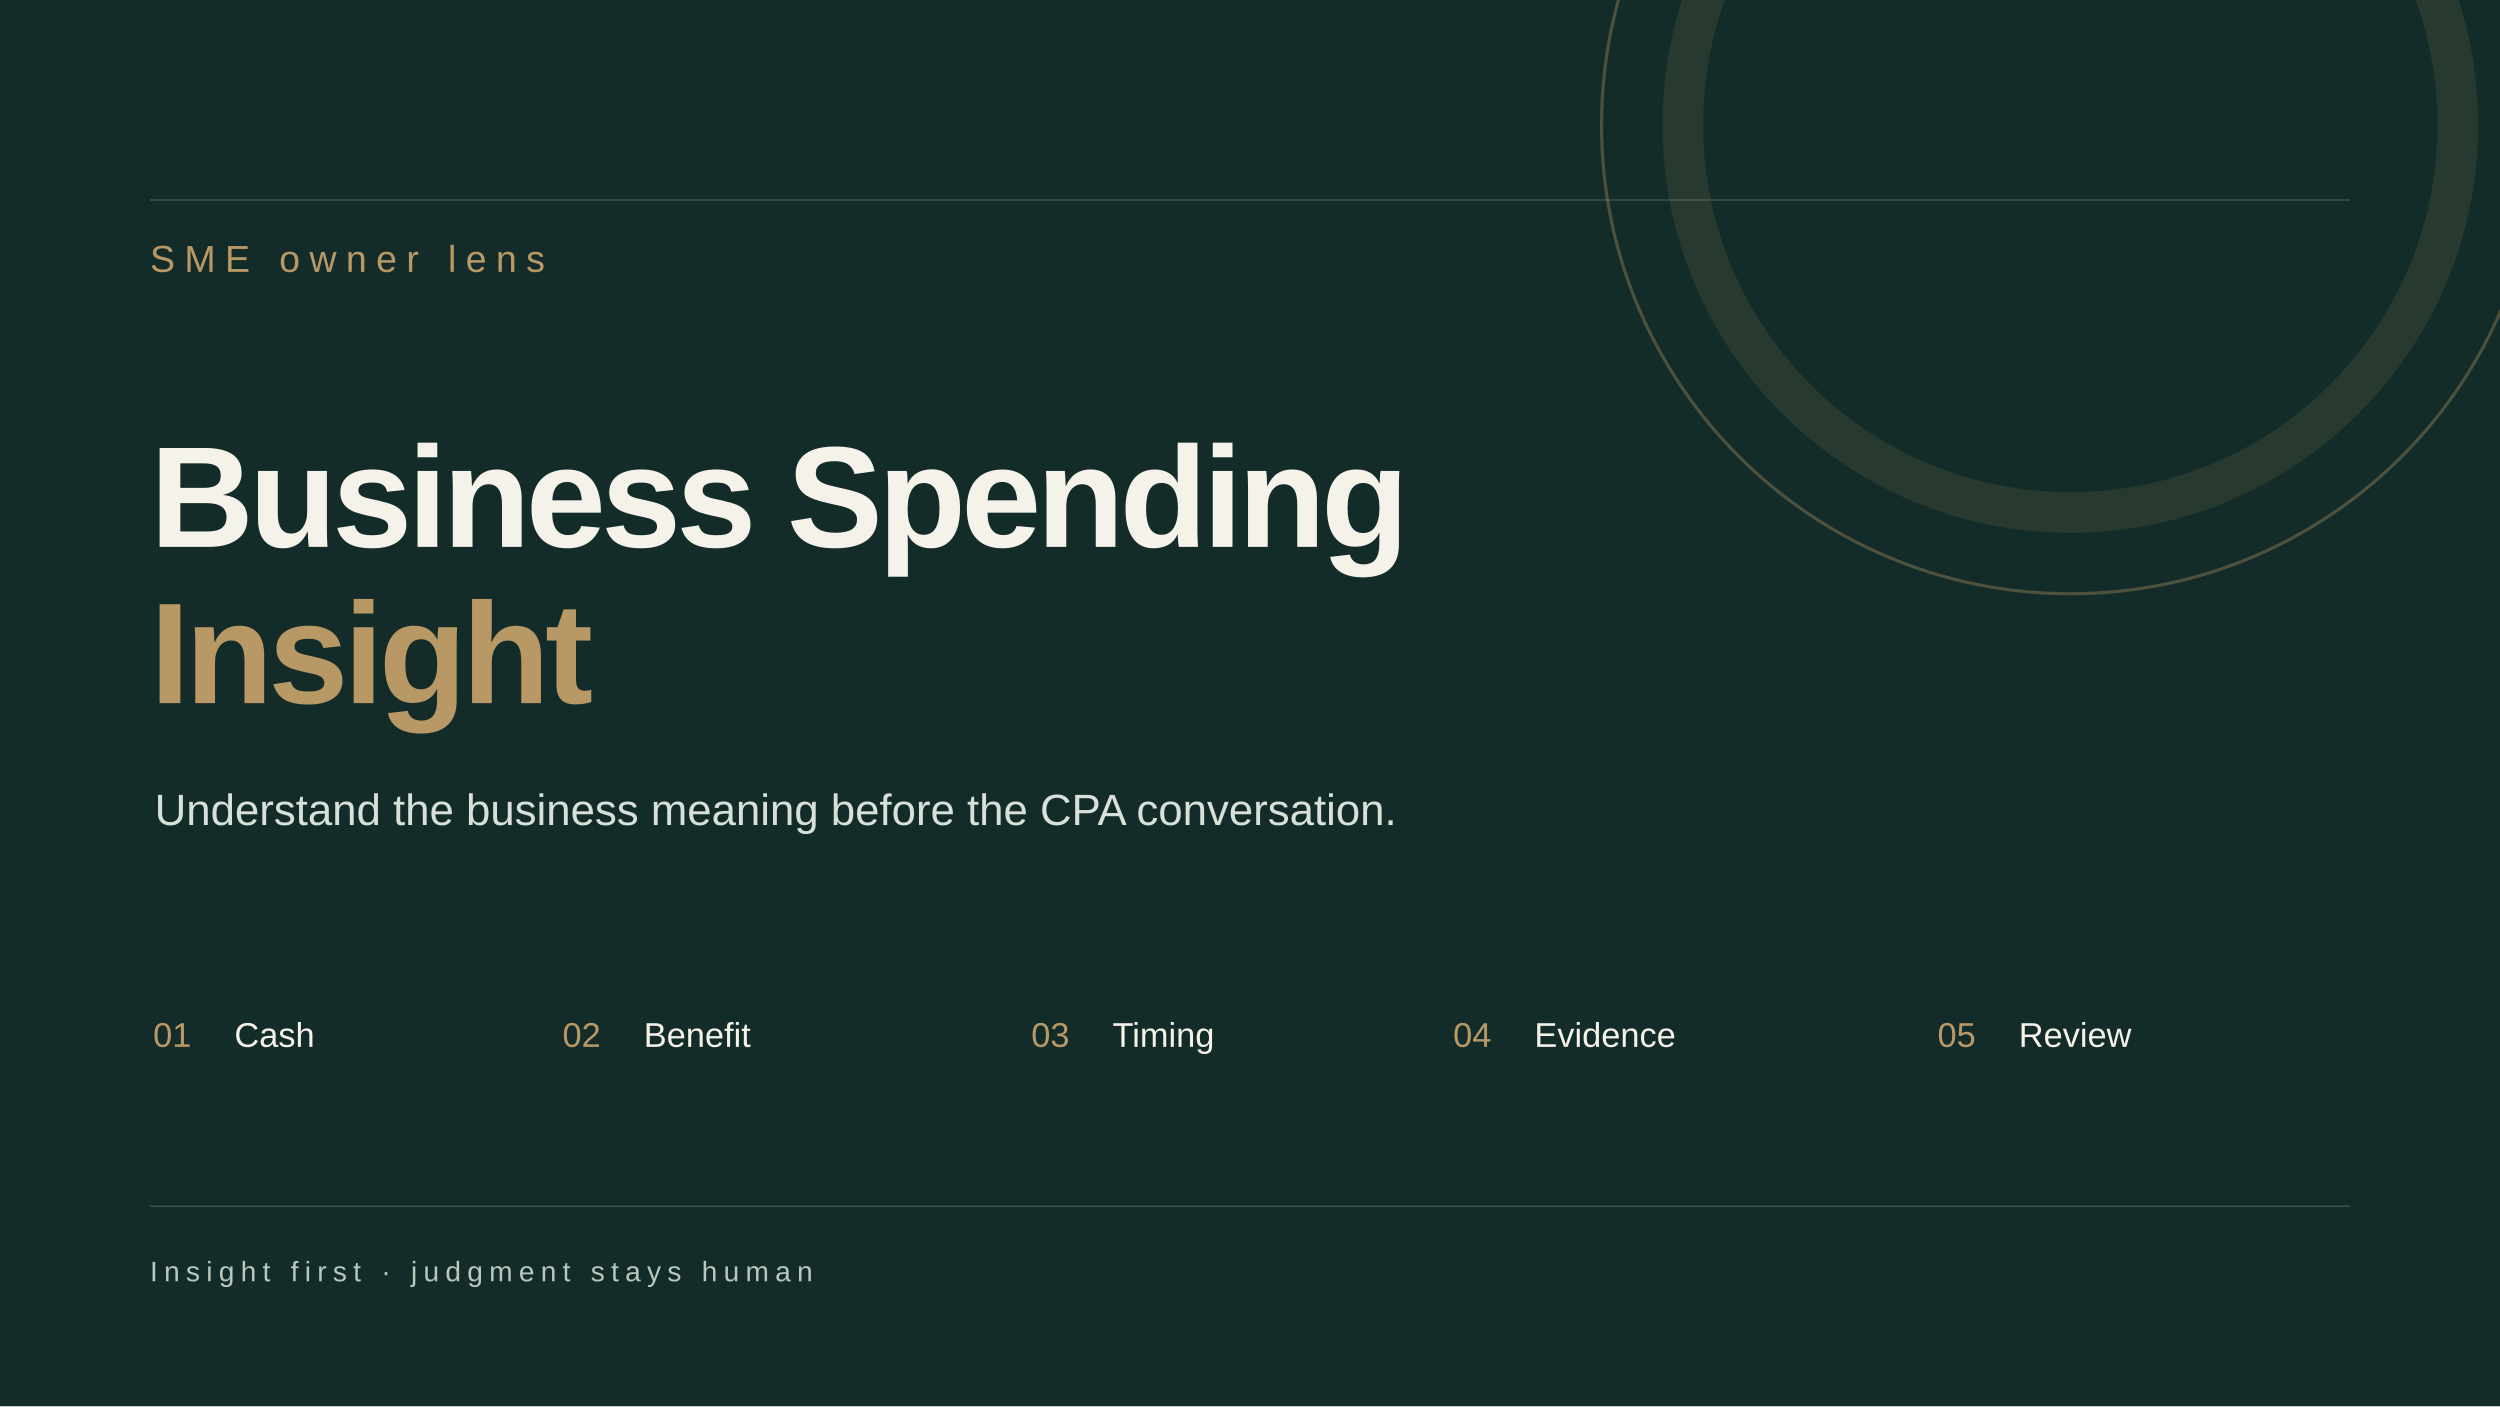
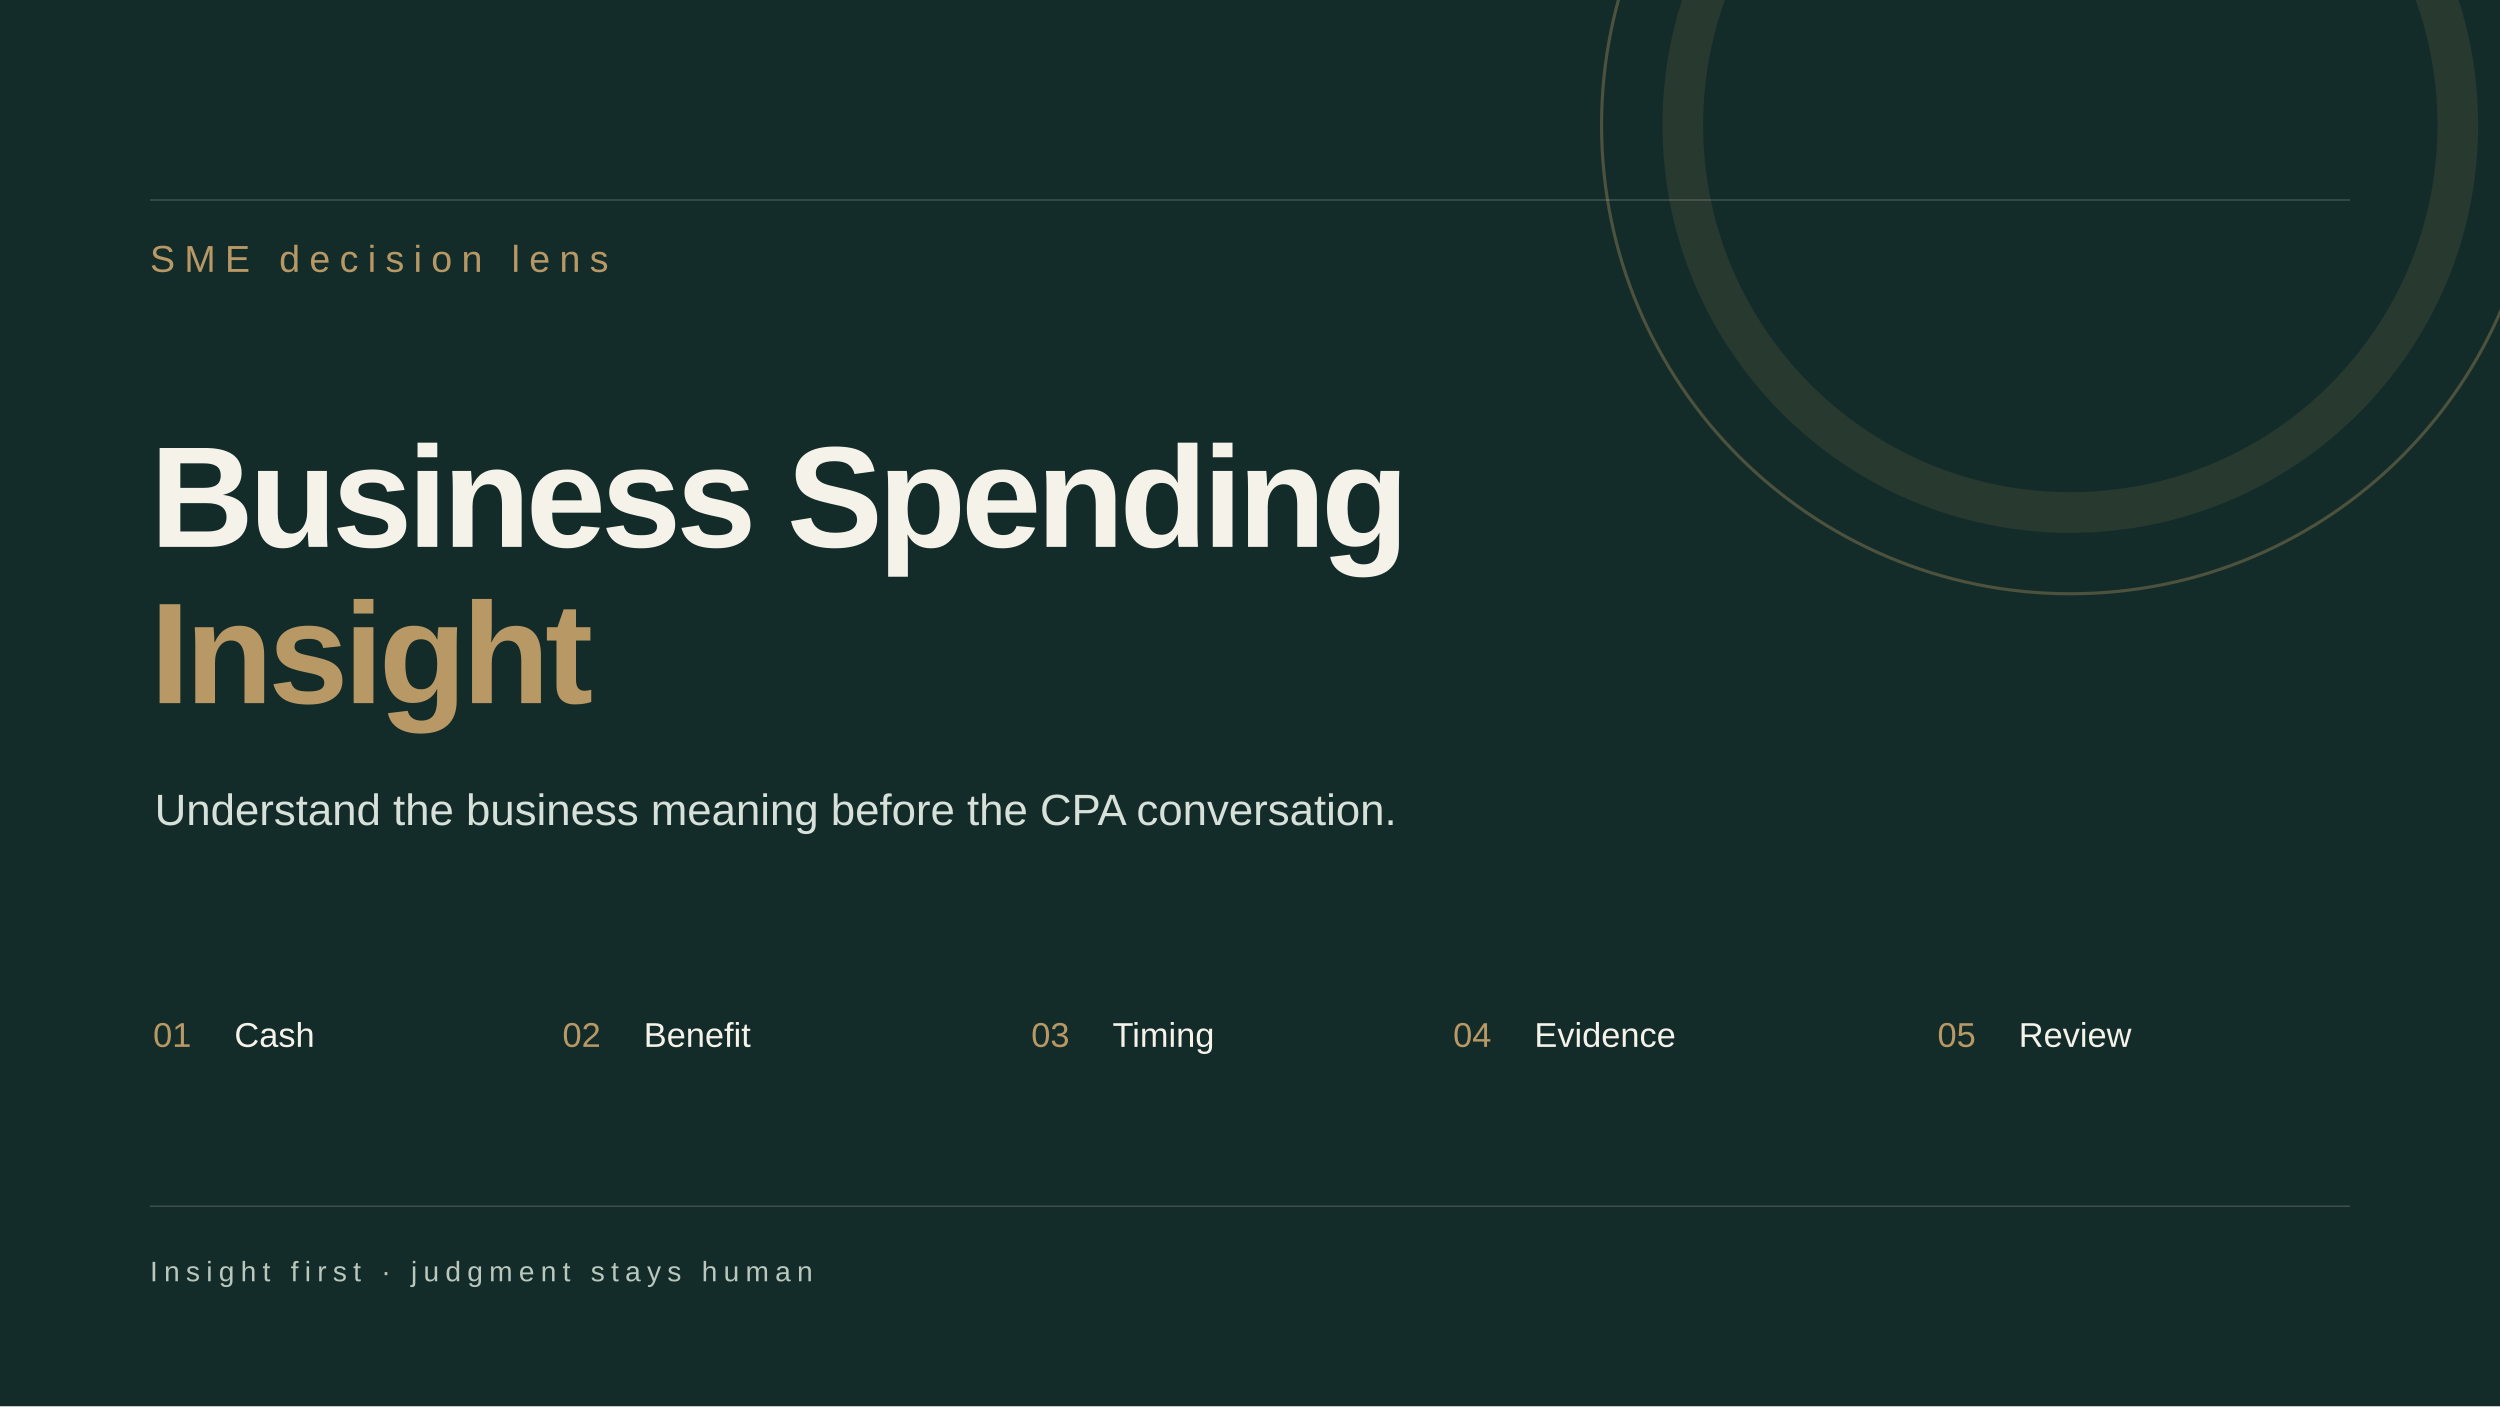
<svg xmlns="http://www.w3.org/2000/svg" viewBox="0 0 1600 900" role="img" aria-labelledby="title desc">
  <rect width="1600" height="900" fill="#142C29" />
  <circle cx="1325" cy="80" r="300" fill="none" stroke="#B89966" stroke-opacity=".35" stroke-width="2" />
  <circle cx="1325" cy="80" r="248" fill="none" stroke="#B89966" stroke-opacity=".12" stroke-width="26" />
  <path d="M96 128H1504M96 772H1504" stroke="#f5f2ea" stroke-opacity=".18" />
-   <text x="96" y="174" fill="#B89966" font-family="Arial, sans-serif" font-size="24" letter-spacing="6">SME owner lens</text>
+   <text x="96" y="174" fill="#B89966" font-family="Arial, sans-serif" font-size="24" letter-spacing="6">SME decision lens</text>
  <text x="96" y="350" fill="#f5f2ea" font-family="Arial, sans-serif" font-size="92" font-weight="700" letter-spacing="-3">Business Spending</text>
  <text x="96" y="450" fill="#B89966" font-family="Arial, sans-serif" font-size="92" font-weight="700" letter-spacing="-3">Insight</text>
  <text x="99" y="528" fill="#d7e0d9" font-family="Arial, sans-serif" font-size="28">Understand the business meaning before the CPA conversation.</text>
  <g font-family="Arial, sans-serif" font-size="22">
    <text x="98" y="670" fill="#B89966">01</text>
    <text x="150" y="670" fill="#f5f2ea">Cash</text>
    <text x="360" y="670" fill="#B89966">02</text>
    <text x="412" y="670" fill="#f5f2ea">Benefit</text>
    <text x="660" y="670" fill="#B89966">03</text>
    <text x="712" y="670" fill="#f5f2ea">Timing</text>
    <text x="930" y="670" fill="#B89966">04</text>
    <text x="982" y="670" fill="#f5f2ea">Evidence</text>
    <text x="1240" y="670" fill="#B89966">05</text>
    <text x="1292" y="670" fill="#f5f2ea">Review</text>
  </g>
  <text x="96" y="820" fill="#b9c7bd" font-family="Arial, sans-serif" font-size="18" letter-spacing="4">Insight first · judgment stays human</text>
</svg>
